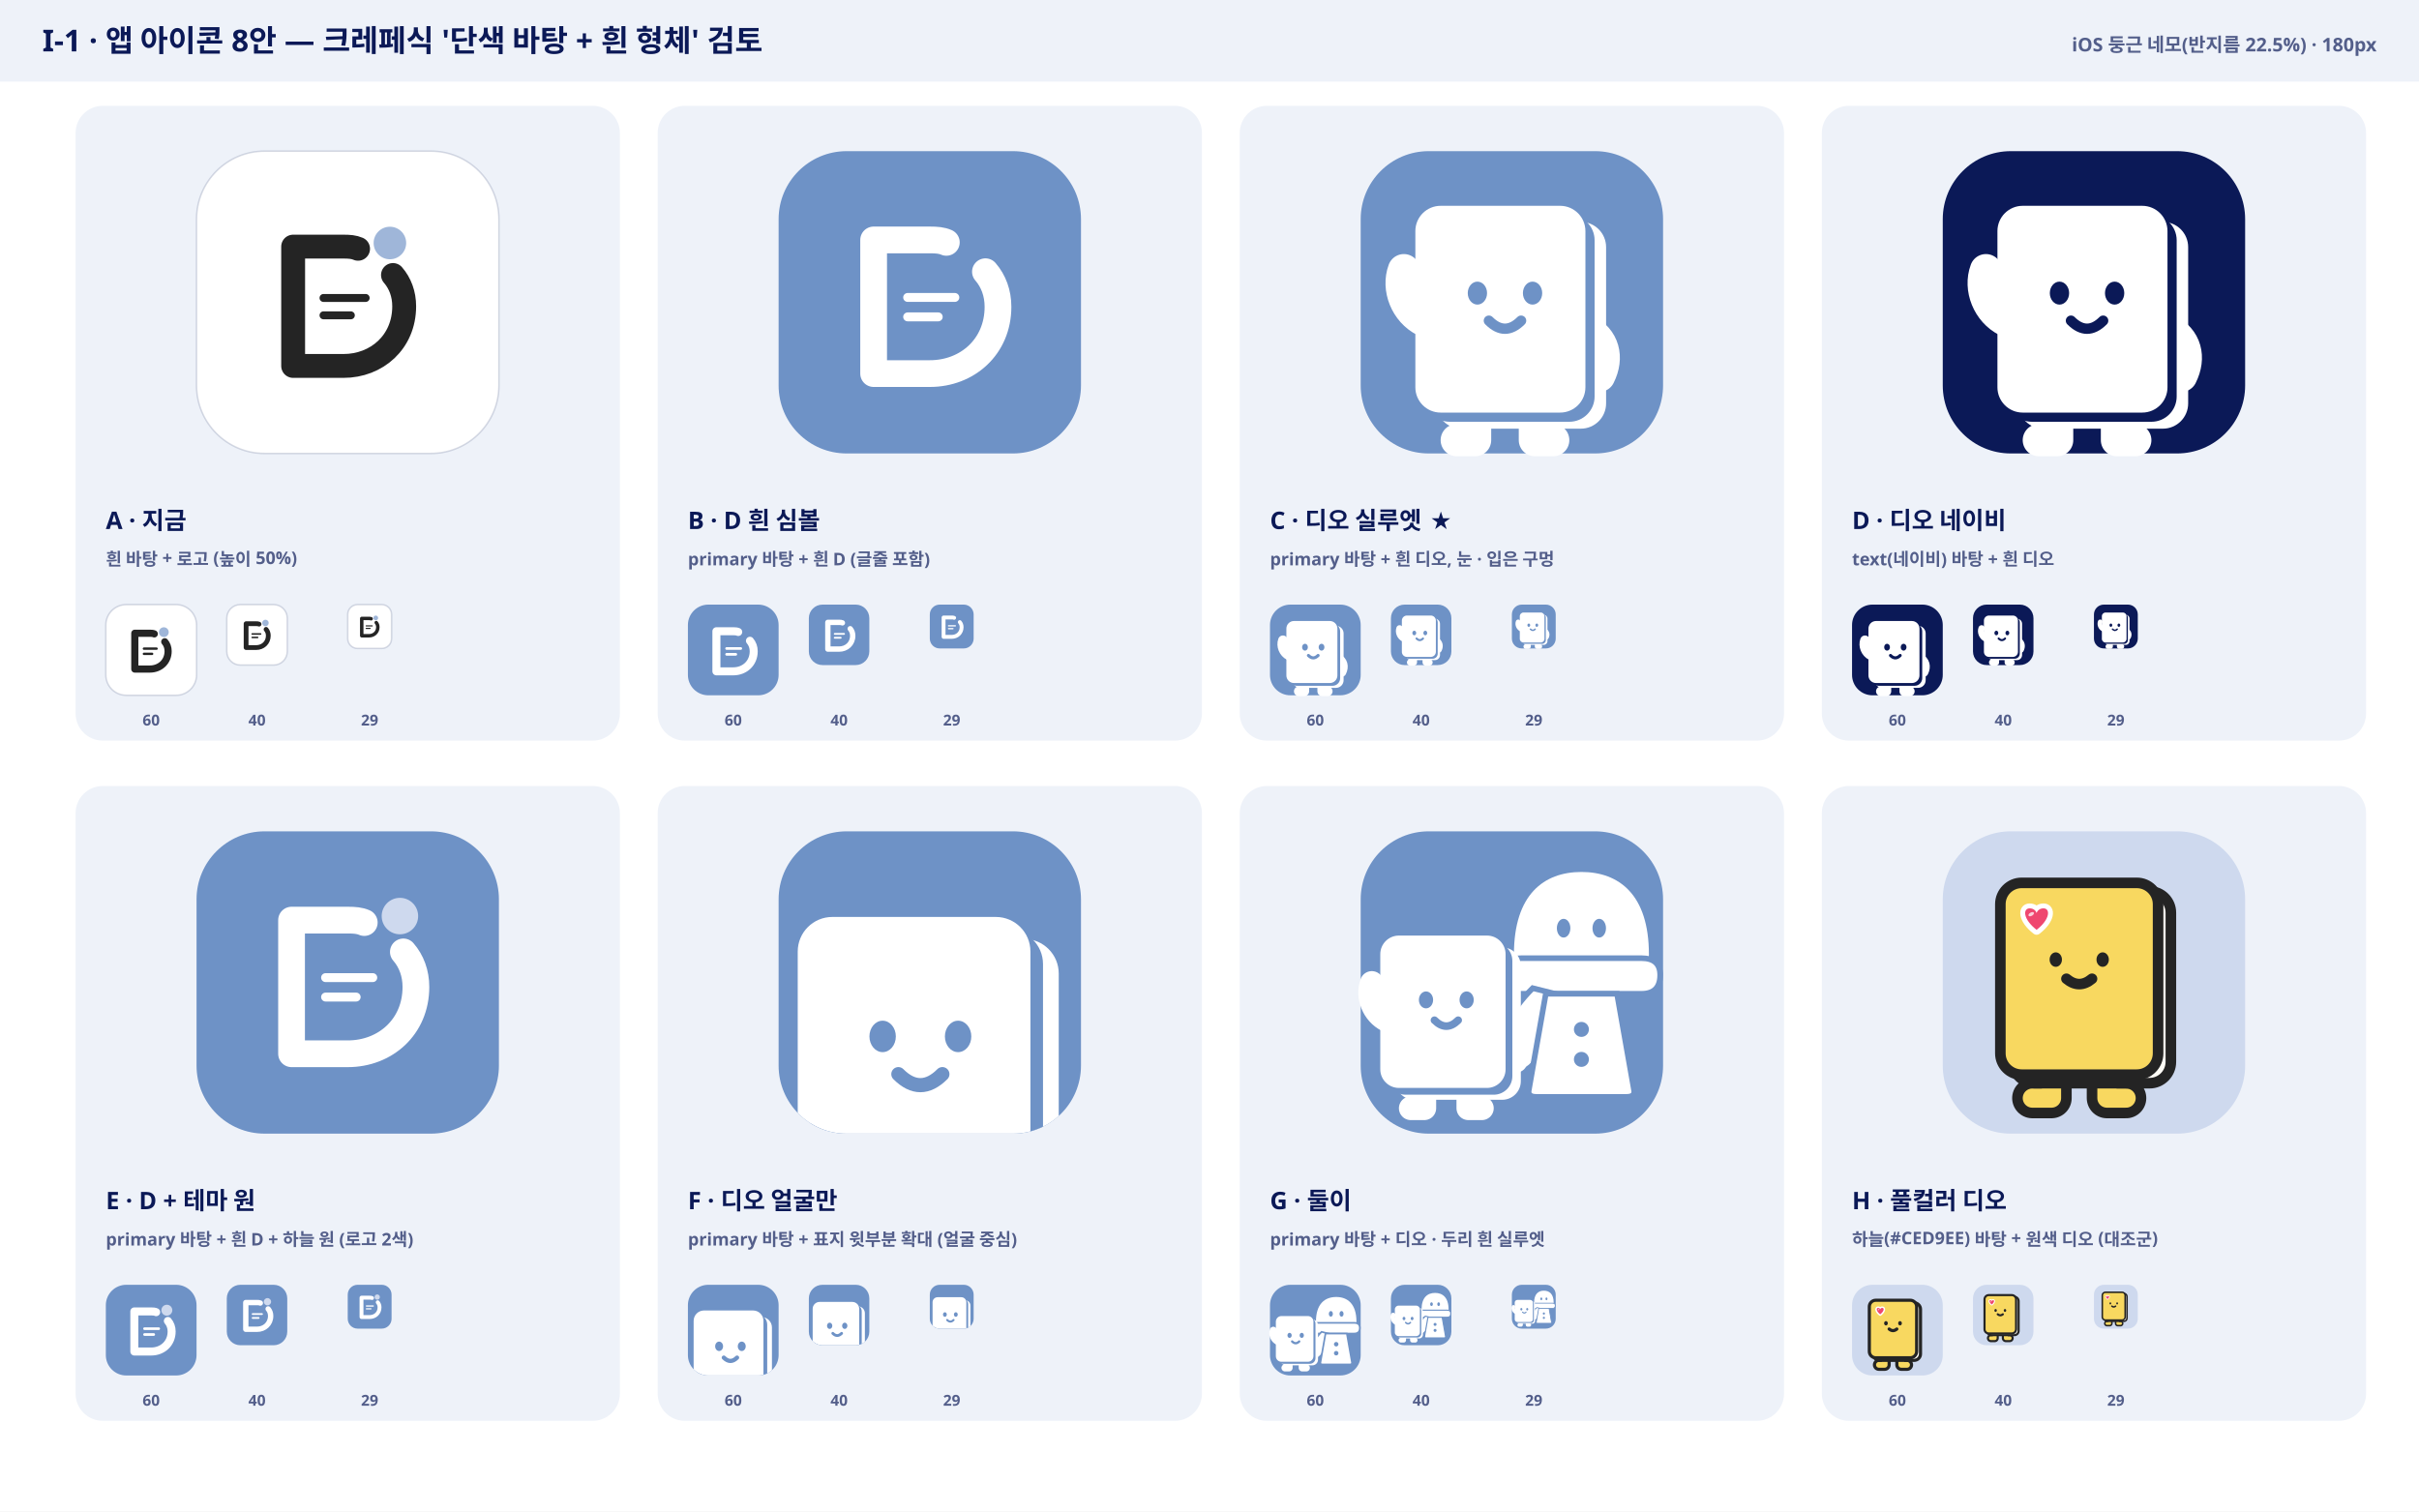
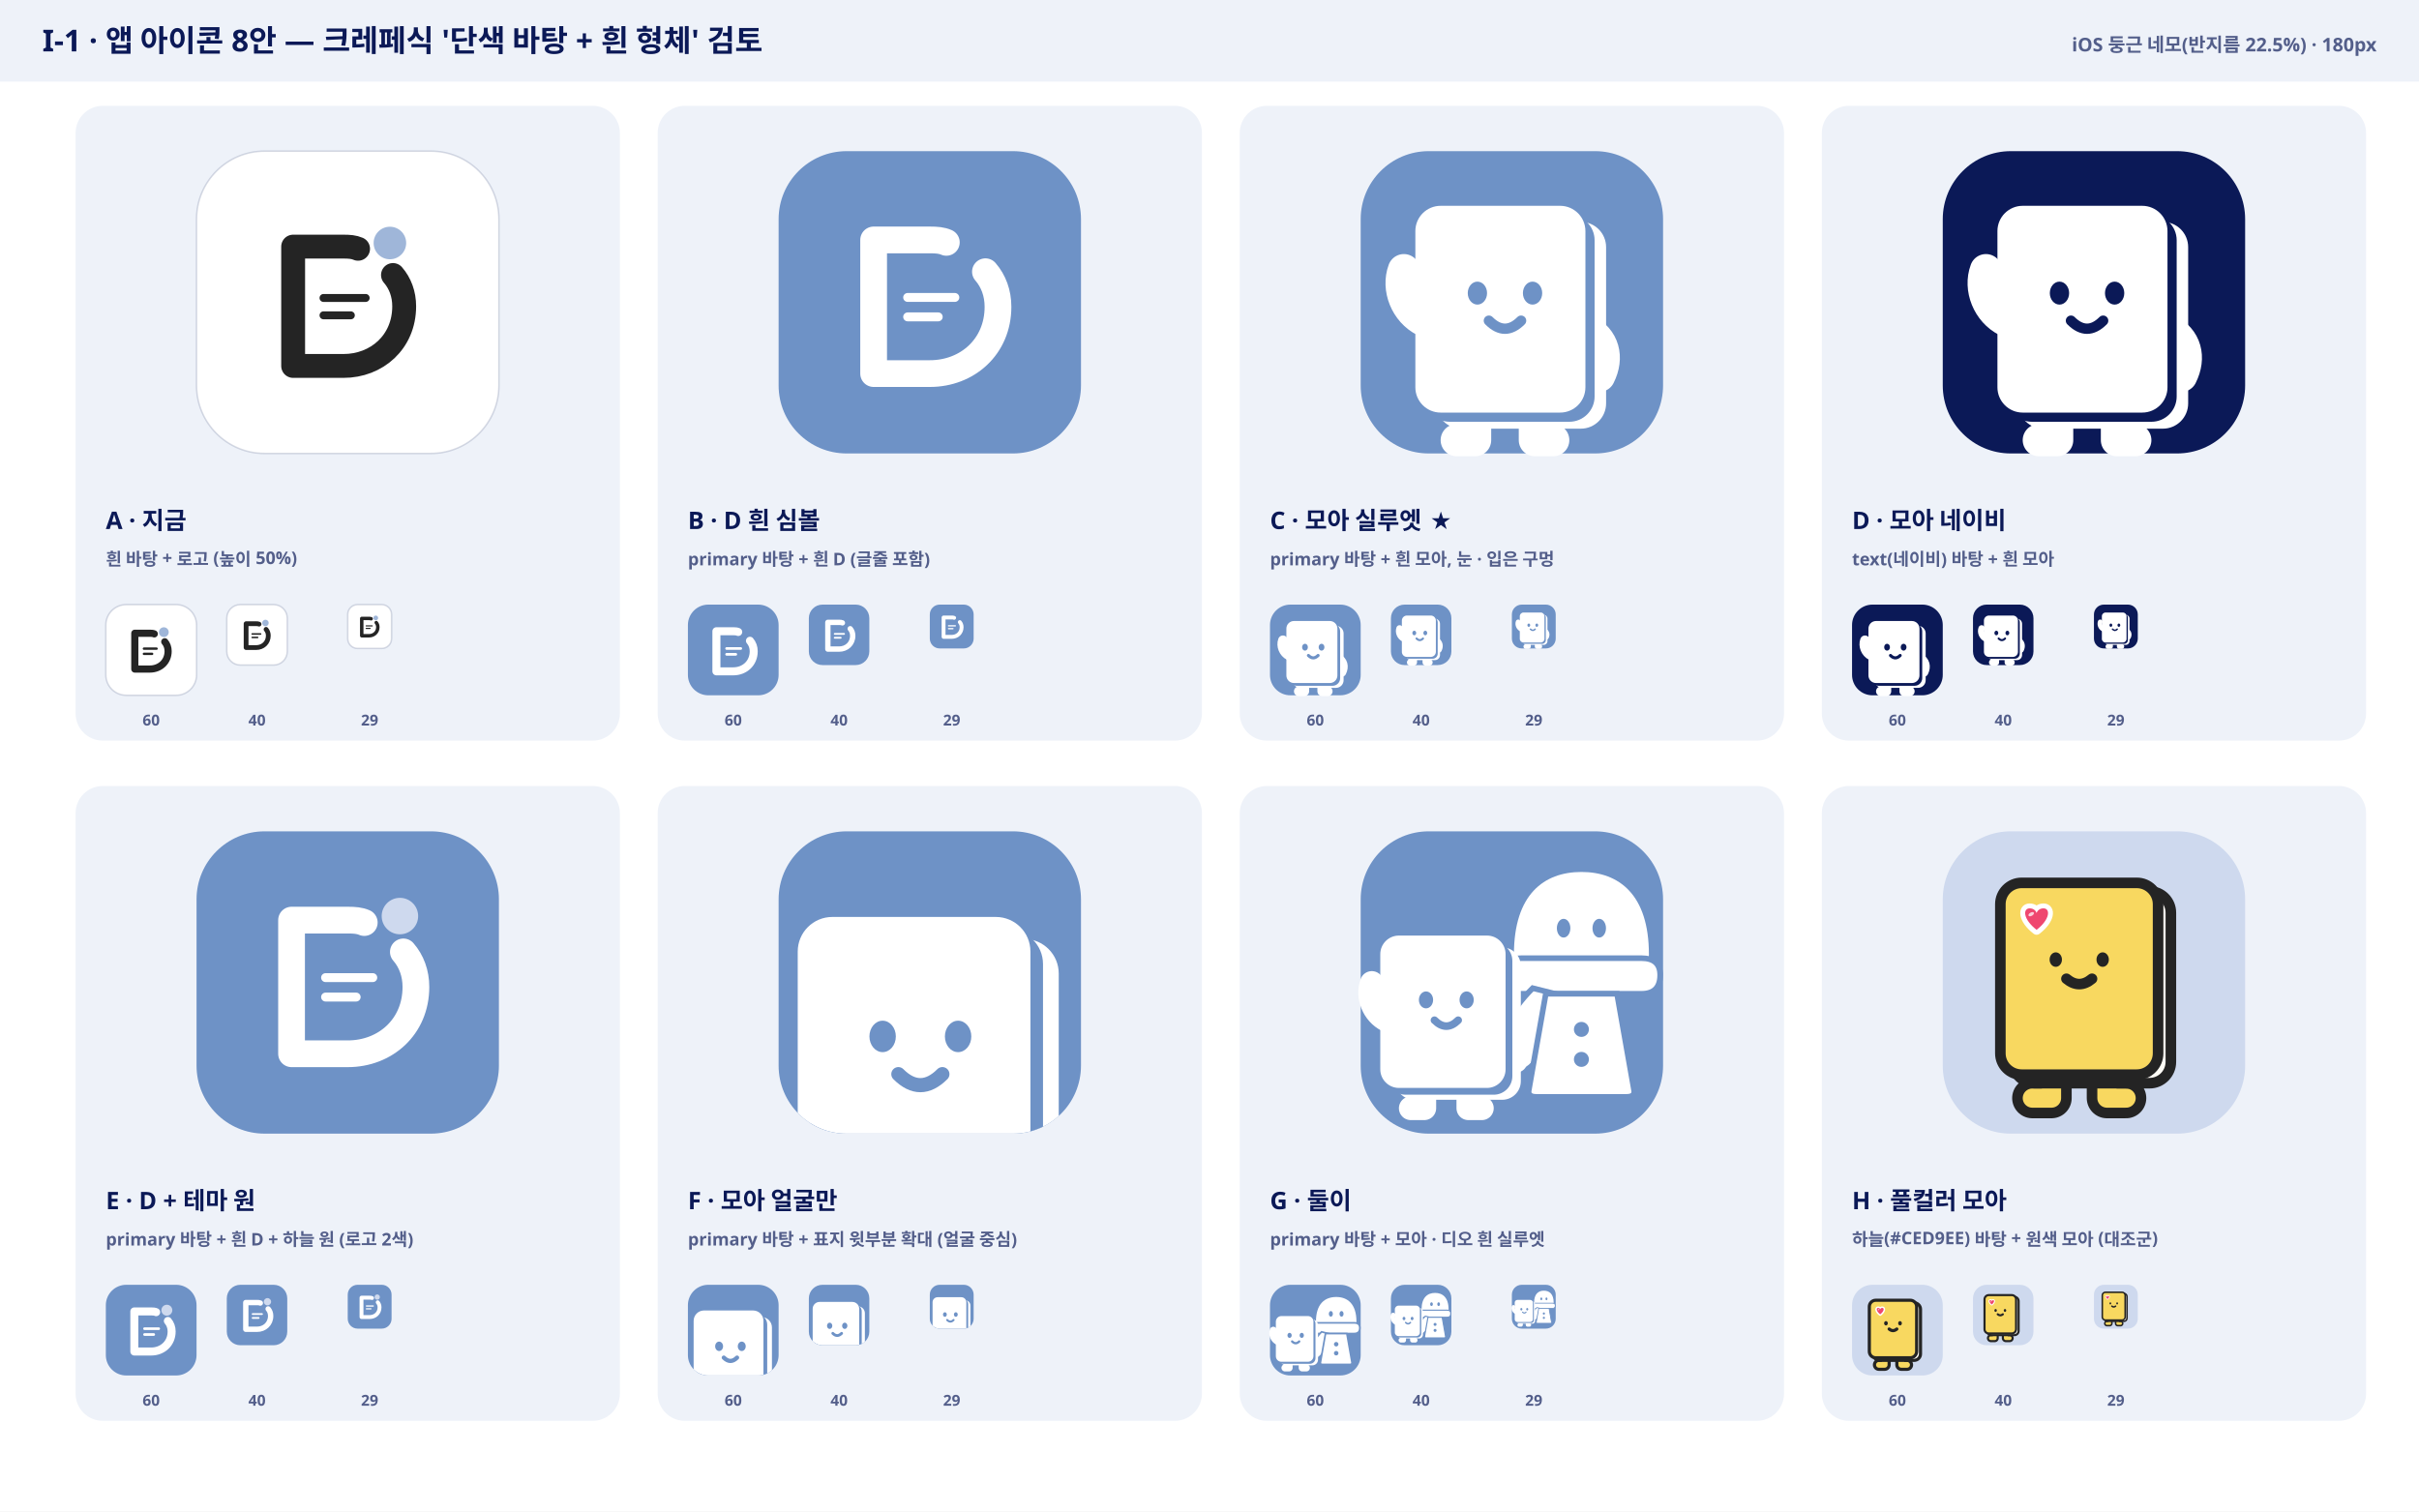
<svg xmlns="http://www.w3.org/2000/svg" width="1600" height="1000" viewBox="0 0 1600 1000">
  <rect width="1600" height="1000" fill="#FFFFFF" />
  <rect x="0" y="0" width="1600" height="54" fill="#EEF2F9" />
  <text x="28" y="34" font-family="'Malgun Gothic','Nanum Gothic','Noto Sans KR',sans-serif" font-size="20" font-weight="900" fill="#0B1957" text-anchor="start">I-1 · 앱 아이콘 8안 — 크레페식 '단색 바탕 + 흰 형체' 검토</text>
  <text x="1572" y="34" font-family="'Malgun Gothic','Nanum Gothic','Noto Sans KR',sans-serif" font-size="12.5" font-weight="600" fill="rgba(11,25,87,0.68)" text-anchor="end">iOS 둥근 네모(반지름 22.5%) · 180px</text>
  <rect x="50" y="70" width="360" height="420" rx="18" fill="#EEF2F9" />
  <rect x="130" y="100" width="200" height="200" rx="45.0" fill="#FFFFFF" />
  <rect x="130" y="100" width="200" height="200" rx="45.0" fill="none" stroke="rgba(11,25,87,0.16)" />
  <g transform="translate(186.0,150.0) scale(0.1196172)">
    <path d="M425 122C402 112 377 110 344 110H66V770H344C528 770 680 638 680 440C680 373 658 313 618 267" stroke="#242424" stroke-width="132" stroke-linecap="round" stroke-linejoin="round" fill="none" />
    <rect x="212" y="372" width="277" height="44" rx="22" fill="#242424" />
    <rect x="212" y="468" width="195" height="44" rx="22" fill="#242424" />
    <circle cx="601" cy="90" r="90" fill="#9FB6D9" />
  </g>
  <text x="70" y="350" font-family="'Malgun Gothic','Nanum Gothic','Noto Sans KR',sans-serif" font-size="16" font-weight="900" fill="#0B1957" text-anchor="start">A · 지금</text>
  <text x="70" y="374" font-family="'Malgun Gothic','Nanum Gothic','Noto Sans KR',sans-serif" font-size="11.5" font-weight="600" fill="rgba(11,25,87,0.68)" text-anchor="start">흰 바탕 + 로고 (높이 50%)</text>
  <rect x="70" y="400" width="60" height="60" rx="13.5" fill="#FFFFFF" />
  <rect x="70" y="400" width="60" height="60" rx="13.5" fill="none" stroke="rgba(11,25,87,0.16)" />
  <g transform="translate(86.8,415.0) scale(0.03588517)">
    <path d="M425 122C402 112 377 110 344 110H66V770H344C528 770 680 638 680 440C680 373 658 313 618 267" stroke="#242424" stroke-width="132" stroke-linecap="round" stroke-linejoin="round" fill="none" />
    <rect x="212" y="372" width="277" height="44" rx="22" fill="#242424" />
    <rect x="212" y="468" width="195" height="44" rx="22" fill="#242424" />
    <circle cx="601" cy="90" r="90" fill="#9FB6D9" />
  </g>
  <text x="100.0" y="480" font-family="'Malgun Gothic','Nanum Gothic','Noto Sans KR',sans-serif" font-size="10" font-weight="700" fill="rgba(11,25,87,0.68)" text-anchor="middle">60</text>
  <rect x="150" y="400" width="40" height="40" rx="9.0" fill="#FFFFFF" />
  <rect x="150" y="400" width="40" height="40" rx="9.0" fill="none" stroke="rgba(11,25,87,0.16)" />
  <g transform="translate(161.2,410.0) scale(0.02392344)">
    <path d="M425 122C402 112 377 110 344 110H66V770H344C528 770 680 638 680 440C680 373 658 313 618 267" stroke="#242424" stroke-width="132" stroke-linecap="round" stroke-linejoin="round" fill="none" />
    <rect x="212" y="372" width="277" height="44" rx="22" fill="#242424" />
    <rect x="212" y="468" width="195" height="44" rx="22" fill="#242424" />
    <circle cx="601" cy="90" r="90" fill="#9FB6D9" />
  </g>
  <text x="170.0" y="480" font-family="'Malgun Gothic','Nanum Gothic','Noto Sans KR',sans-serif" font-size="10" font-weight="700" fill="rgba(11,25,87,0.68)" text-anchor="middle">40</text>
  <rect x="230" y="400" width="29" height="29" rx="6.525" fill="#FFFFFF" />
  <rect x="230" y="400" width="29" height="29" rx="6.525" fill="none" stroke="rgba(11,25,87,0.16)" />
  <g transform="translate(238.12,407.25) scale(0.0173445)">
    <path d="M425 122C402 112 377 110 344 110H66V770H344C528 770 680 638 680 440C680 373 658 313 618 267" stroke="#242424" stroke-width="132" stroke-linecap="round" stroke-linejoin="round" fill="none" />
    <rect x="212" y="372" width="277" height="44" rx="22" fill="#242424" />
    <rect x="212" y="468" width="195" height="44" rx="22" fill="#242424" />
    <circle cx="601" cy="90" r="90" fill="#9FB6D9" />
  </g>
  <text x="244.5" y="480" font-family="'Malgun Gothic','Nanum Gothic','Noto Sans KR',sans-serif" font-size="10" font-weight="700" fill="rgba(11,25,87,0.68)" text-anchor="middle">29</text>
  <rect x="435" y="70" width="360" height="420" rx="18" fill="#EEF2F9" />
  <rect x="515" y="100" width="200" height="200" rx="45.0" fill="#6E92C6" />
  <g transform="translate(569.0,144.0) scale(0.1339713)">
    <path d="M425 122C402 112 377 110 344 110H66V770H344C528 770 680 638 680 440C680 373 658 313 618 267" stroke="#FFFFFF" stroke-width="132" stroke-linecap="round" stroke-linejoin="round" fill="none" />
    <rect x="212" y="372" width="277" height="44" rx="22" fill="#FFFFFF" />
    <rect x="212" y="468" width="195" height="44" rx="22" fill="#FFFFFF" />
  </g>
  <text x="455" y="350" font-family="'Malgun Gothic','Nanum Gothic','Noto Sans KR',sans-serif" font-size="16" font-weight="900" fill="#0B1957" text-anchor="start">B · D 흰 심볼</text>
  <text x="455" y="374" font-family="'Malgun Gothic','Nanum Gothic','Noto Sans KR',sans-serif" font-size="11.5" font-weight="600" fill="rgba(11,25,87,0.68)" text-anchor="start">primary 바탕 + 흰 D (글줄 포함)</text>
  <rect x="455" y="400" width="60" height="60" rx="13.5" fill="#6E92C6" />
  <g transform="translate(471.2,413.2) scale(0.04019139)">
    <path d="M425 122C402 112 377 110 344 110H66V770H344C528 770 680 638 680 440C680 373 658 313 618 267" stroke="#FFFFFF" stroke-width="132" stroke-linecap="round" stroke-linejoin="round" fill="none" />
    <rect x="212" y="372" width="277" height="44" rx="22" fill="#FFFFFF" />
    <rect x="212" y="468" width="195" height="44" rx="22" fill="#FFFFFF" />
  </g>
  <text x="485.0" y="480" font-family="'Malgun Gothic','Nanum Gothic','Noto Sans KR',sans-serif" font-size="10" font-weight="700" fill="rgba(11,25,87,0.68)" text-anchor="middle">60</text>
  <rect x="535" y="400" width="40" height="40" rx="9.0" fill="#6E92C6" />
  <g transform="translate(545.8,408.8) scale(0.02679426)">
    <path d="M425 122C402 112 377 110 344 110H66V770H344C528 770 680 638 680 440C680 373 658 313 618 267" stroke="#FFFFFF" stroke-width="132" stroke-linecap="round" stroke-linejoin="round" fill="none" />
    <rect x="212" y="372" width="277" height="44" rx="22" fill="#FFFFFF" />
    <rect x="212" y="468" width="195" height="44" rx="22" fill="#FFFFFF" />
  </g>
  <text x="555.0" y="480" font-family="'Malgun Gothic','Nanum Gothic','Noto Sans KR',sans-serif" font-size="10" font-weight="700" fill="rgba(11,25,87,0.68)" text-anchor="middle">40</text>
  <rect x="615" y="400" width="29" height="29" rx="6.525" fill="#6E92C6" />
  <g transform="translate(622.83,406.38) scale(0.01942584)">
    <path d="M425 122C402 112 377 110 344 110H66V770H344C528 770 680 638 680 440C680 373 658 313 618 267" stroke="#FFFFFF" stroke-width="132" stroke-linecap="round" stroke-linejoin="round" fill="none" />
    <rect x="212" y="372" width="277" height="44" rx="22" fill="#FFFFFF" />
    <rect x="212" y="468" width="195" height="44" rx="22" fill="#FFFFFF" />
  </g>
  <text x="629.5" y="480" font-family="'Malgun Gothic','Nanum Gothic','Noto Sans KR',sans-serif" font-size="10" font-weight="700" fill="rgba(11,25,87,0.68)" text-anchor="middle">29</text>
  <rect x="820" y="70" width="360" height="420" rx="18" fill="#EEF2F9" />
  <rect x="900" y="100" width="200" height="200" rx="45.0" fill="#6E92C6" />
  <g transform="translate(924.00,124.00) scale(1.52)">
    <path d="M12,58 C4,54 0,44 3,36" fill="none" stroke="#FFFFFF" stroke-width="14" stroke-linecap="round" />
    <path d="M82,62 C90,66 92,74 88,82" fill="none" stroke="#FFFFFF" stroke-width="14" stroke-linecap="round" />
    <path d="M34,100 V110 H26 M60,100 V110 H68" fill="none" stroke="#FFFFFF" stroke-width="14" stroke-linecap="round" stroke-linejoin="round" />
    <rect x="17" y="15" width="74" height="90" rx="11" fill="#FFFFFF" />
    <rect x="12" y="12" width="74" height="90" rx="11" fill="#6E92C6" />
    <rect x="8" y="8" width="74" height="90" rx="11" fill="#FFFFFF" />
    <ellipse cx="35" cy="46" rx="4.2" ry="5" fill="#6E92C6" />
    <ellipse cx="59" cy="46" rx="4.2" ry="5" fill="#6E92C6" />
    <path d="M40,58 Q47,65 54,58" fill="none" stroke="#6E92C6" stroke-width="4.5" stroke-linecap="round" />
  </g>
-   <text x="840" y="350" font-family="'Malgun Gothic','Nanum Gothic','Noto Sans KR',sans-serif" font-size="16" font-weight="900" fill="#0B1957" text-anchor="start">C · 디오 실루엣 ★</text>
-   <text x="840" y="374" font-family="'Malgun Gothic','Nanum Gothic','Noto Sans KR',sans-serif" font-size="11.5" font-weight="600" fill="rgba(11,25,87,0.68)" text-anchor="start">primary 바탕 + 흰 디오, 눈 · 입은 구멍</text>
+   <text x="840" y="350" font-family="'Malgun Gothic','Nanum Gothic','Noto Sans KR',sans-serif" font-size="16" font-weight="900" fill="#0B1957" text-anchor="start">C · 모아 실루엣 ★</text>
+   <text x="840" y="374" font-family="'Malgun Gothic','Nanum Gothic','Noto Sans KR',sans-serif" font-size="11.5" font-weight="600" fill="rgba(11,25,87,0.68)" text-anchor="start">primary 바탕 + 흰 모아, 눈 · 입은 구멍</text>
  <rect x="840" y="400" width="60" height="60" rx="13.5" fill="#6E92C6" />
  <g transform="translate(847.20,407.20) scale(0.456)">
    <path d="M12,58 C4,54 0,44 3,36" fill="none" stroke="#FFFFFF" stroke-width="14" stroke-linecap="round" />
    <path d="M82,62 C90,66 92,74 88,82" fill="none" stroke="#FFFFFF" stroke-width="14" stroke-linecap="round" />
    <path d="M34,100 V110 H26 M60,100 V110 H68" fill="none" stroke="#FFFFFF" stroke-width="14" stroke-linecap="round" stroke-linejoin="round" />
    <rect x="17" y="15" width="74" height="90" rx="11" fill="#FFFFFF" />
    <rect x="12" y="12" width="74" height="90" rx="11" fill="#6E92C6" />
    <rect x="8" y="8" width="74" height="90" rx="11" fill="#FFFFFF" />
    <ellipse cx="35" cy="46" rx="4.2" ry="5" fill="#6E92C6" />
    <ellipse cx="59" cy="46" rx="4.2" ry="5" fill="#6E92C6" />
    <path d="M40,58 Q47,65 54,58" fill="none" stroke="#6E92C6" stroke-width="4.5" stroke-linecap="round" />
  </g>
  <text x="870.0" y="480" font-family="'Malgun Gothic','Nanum Gothic','Noto Sans KR',sans-serif" font-size="10" font-weight="700" fill="rgba(11,25,87,0.68)" text-anchor="middle">60</text>
  <rect x="920" y="400" width="40" height="40" rx="9.0" fill="#6E92C6" />
  <g transform="translate(924.80,404.80) scale(0.304)">
    <path d="M12,58 C4,54 0,44 3,36" fill="none" stroke="#FFFFFF" stroke-width="14" stroke-linecap="round" />
    <path d="M82,62 C90,66 92,74 88,82" fill="none" stroke="#FFFFFF" stroke-width="14" stroke-linecap="round" />
    <path d="M34,100 V110 H26 M60,100 V110 H68" fill="none" stroke="#FFFFFF" stroke-width="14" stroke-linecap="round" stroke-linejoin="round" />
    <rect x="17" y="15" width="74" height="90" rx="11" fill="#FFFFFF" />
    <rect x="12" y="12" width="74" height="90" rx="11" fill="#6E92C6" />
    <rect x="8" y="8" width="74" height="90" rx="11" fill="#FFFFFF" />
    <ellipse cx="35" cy="46" rx="4.2" ry="5" fill="#6E92C6" />
    <ellipse cx="59" cy="46" rx="4.2" ry="5" fill="#6E92C6" />
    <path d="M40,58 Q47,65 54,58" fill="none" stroke="#6E92C6" stroke-width="4.5" stroke-linecap="round" />
  </g>
  <text x="940.0" y="480" font-family="'Malgun Gothic','Nanum Gothic','Noto Sans KR',sans-serif" font-size="10" font-weight="700" fill="rgba(11,25,87,0.68)" text-anchor="middle">40</text>
  <rect x="1000" y="400" width="29" height="29" rx="6.525" fill="#6E92C6" />
  <g transform="translate(1003.48,403.48) scale(0.2204)">
    <path d="M12,58 C4,54 0,44 3,36" fill="none" stroke="#FFFFFF" stroke-width="14" stroke-linecap="round" />
    <path d="M82,62 C90,66 92,74 88,82" fill="none" stroke="#FFFFFF" stroke-width="14" stroke-linecap="round" />
    <path d="M34,100 V110 H26 M60,100 V110 H68" fill="none" stroke="#FFFFFF" stroke-width="14" stroke-linecap="round" stroke-linejoin="round" />
    <rect x="17" y="15" width="74" height="90" rx="11" fill="#FFFFFF" />
    <rect x="12" y="12" width="74" height="90" rx="11" fill="#6E92C6" />
    <rect x="8" y="8" width="74" height="90" rx="11" fill="#FFFFFF" />
    <ellipse cx="35" cy="46" rx="4.2" ry="5" fill="#6E92C6" />
    <ellipse cx="59" cy="46" rx="4.2" ry="5" fill="#6E92C6" />
    <path d="M40,58 Q47,65 54,58" fill="none" stroke="#6E92C6" stroke-width="4.5" stroke-linecap="round" />
  </g>
  <text x="1014.5" y="480" font-family="'Malgun Gothic','Nanum Gothic','Noto Sans KR',sans-serif" font-size="10" font-weight="700" fill="rgba(11,25,87,0.68)" text-anchor="middle">29</text>
  <rect x="1205" y="70" width="360" height="420" rx="18" fill="#EEF2F9" />
  <rect x="1285" y="100" width="200" height="200" rx="45.0" fill="#0B1957" />
  <g transform="translate(1309.00,124.00) scale(1.52)">
    <path d="M12,58 C4,54 0,44 3,36" fill="none" stroke="#FFFFFF" stroke-width="14" stroke-linecap="round" />
    <path d="M82,62 C90,66 92,74 88,82" fill="none" stroke="#FFFFFF" stroke-width="14" stroke-linecap="round" />
    <path d="M34,100 V110 H26 M60,100 V110 H68" fill="none" stroke="#FFFFFF" stroke-width="14" stroke-linecap="round" stroke-linejoin="round" />
    <rect x="17" y="15" width="74" height="90" rx="11" fill="#FFFFFF" />
    <rect x="12" y="12" width="74" height="90" rx="11" fill="#0B1957" />
    <rect x="8" y="8" width="74" height="90" rx="11" fill="#FFFFFF" />
    <ellipse cx="35" cy="46" rx="4.2" ry="5" fill="#0B1957" />
    <ellipse cx="59" cy="46" rx="4.2" ry="5" fill="#0B1957" />
    <path d="M40,58 Q47,65 54,58" fill="none" stroke="#0B1957" stroke-width="4.5" stroke-linecap="round" />
  </g>
-   <text x="1225" y="350" font-family="'Malgun Gothic','Nanum Gothic','Noto Sans KR',sans-serif" font-size="16" font-weight="900" fill="#0B1957" text-anchor="start">D · 디오 네이비</text>
-   <text x="1225" y="374" font-family="'Malgun Gothic','Nanum Gothic','Noto Sans KR',sans-serif" font-size="11.5" font-weight="600" fill="rgba(11,25,87,0.68)" text-anchor="start">text(네이비) 바탕 + 흰 디오</text>
+   <text x="1225" y="350" font-family="'Malgun Gothic','Nanum Gothic','Noto Sans KR',sans-serif" font-size="16" font-weight="900" fill="#0B1957" text-anchor="start">D · 모아 네이비</text>
+   <text x="1225" y="374" font-family="'Malgun Gothic','Nanum Gothic','Noto Sans KR',sans-serif" font-size="11.5" font-weight="600" fill="rgba(11,25,87,0.68)" text-anchor="start">text(네이비) 바탕 + 흰 모아</text>
  <rect x="1225" y="400" width="60" height="60" rx="13.5" fill="#0B1957" />
  <g transform="translate(1232.20,407.20) scale(0.456)">
    <path d="M12,58 C4,54 0,44 3,36" fill="none" stroke="#FFFFFF" stroke-width="14" stroke-linecap="round" />
    <path d="M82,62 C90,66 92,74 88,82" fill="none" stroke="#FFFFFF" stroke-width="14" stroke-linecap="round" />
    <path d="M34,100 V110 H26 M60,100 V110 H68" fill="none" stroke="#FFFFFF" stroke-width="14" stroke-linecap="round" stroke-linejoin="round" />
    <rect x="17" y="15" width="74" height="90" rx="11" fill="#FFFFFF" />
    <rect x="12" y="12" width="74" height="90" rx="11" fill="#0B1957" />
    <rect x="8" y="8" width="74" height="90" rx="11" fill="#FFFFFF" />
    <ellipse cx="35" cy="46" rx="4.2" ry="5" fill="#0B1957" />
    <ellipse cx="59" cy="46" rx="4.2" ry="5" fill="#0B1957" />
    <path d="M40,58 Q47,65 54,58" fill="none" stroke="#0B1957" stroke-width="4.5" stroke-linecap="round" />
  </g>
  <text x="1255.0" y="480" font-family="'Malgun Gothic','Nanum Gothic','Noto Sans KR',sans-serif" font-size="10" font-weight="700" fill="rgba(11,25,87,0.68)" text-anchor="middle">60</text>
  <rect x="1305" y="400" width="40" height="40" rx="9.0" fill="#0B1957" />
  <g transform="translate(1309.80,404.80) scale(0.304)">
    <path d="M12,58 C4,54 0,44 3,36" fill="none" stroke="#FFFFFF" stroke-width="14" stroke-linecap="round" />
    <path d="M82,62 C90,66 92,74 88,82" fill="none" stroke="#FFFFFF" stroke-width="14" stroke-linecap="round" />
    <path d="M34,100 V110 H26 M60,100 V110 H68" fill="none" stroke="#FFFFFF" stroke-width="14" stroke-linecap="round" stroke-linejoin="round" />
    <rect x="17" y="15" width="74" height="90" rx="11" fill="#FFFFFF" />
    <rect x="12" y="12" width="74" height="90" rx="11" fill="#0B1957" />
    <rect x="8" y="8" width="74" height="90" rx="11" fill="#FFFFFF" />
    <ellipse cx="35" cy="46" rx="4.2" ry="5" fill="#0B1957" />
    <ellipse cx="59" cy="46" rx="4.2" ry="5" fill="#0B1957" />
    <path d="M40,58 Q47,65 54,58" fill="none" stroke="#0B1957" stroke-width="4.5" stroke-linecap="round" />
  </g>
  <text x="1325.0" y="480" font-family="'Malgun Gothic','Nanum Gothic','Noto Sans KR',sans-serif" font-size="10" font-weight="700" fill="rgba(11,25,87,0.68)" text-anchor="middle">40</text>
  <rect x="1385" y="400" width="29" height="29" rx="6.525" fill="#0B1957" />
  <g transform="translate(1388.48,403.48) scale(0.2204)">
    <path d="M12,58 C4,54 0,44 3,36" fill="none" stroke="#FFFFFF" stroke-width="14" stroke-linecap="round" />
    <path d="M82,62 C90,66 92,74 88,82" fill="none" stroke="#FFFFFF" stroke-width="14" stroke-linecap="round" />
    <path d="M34,100 V110 H26 M60,100 V110 H68" fill="none" stroke="#FFFFFF" stroke-width="14" stroke-linecap="round" stroke-linejoin="round" />
    <rect x="17" y="15" width="74" height="90" rx="11" fill="#FFFFFF" />
    <rect x="12" y="12" width="74" height="90" rx="11" fill="#0B1957" />
    <rect x="8" y="8" width="74" height="90" rx="11" fill="#FFFFFF" />
    <ellipse cx="35" cy="46" rx="4.2" ry="5" fill="#0B1957" />
    <ellipse cx="59" cy="46" rx="4.2" ry="5" fill="#0B1957" />
    <path d="M40,58 Q47,65 54,58" fill="none" stroke="#0B1957" stroke-width="4.5" stroke-linecap="round" />
  </g>
  <text x="1399.5" y="480" font-family="'Malgun Gothic','Nanum Gothic','Noto Sans KR',sans-serif" font-size="10" font-weight="700" fill="rgba(11,25,87,0.68)" text-anchor="middle">29</text>
  <rect x="50" y="520" width="360" height="420" rx="18" fill="#EEF2F9" />
  <rect x="130" y="550" width="200" height="200" rx="45.0" fill="#6E92C6" />
  <g transform="translate(184.0,594.0) scale(0.1339713)">
    <path d="M425 122C402 112 377 110 344 110H66V770H344C528 770 680 638 680 440C680 373 658 313 618 267" stroke="#FFFFFF" stroke-width="132" stroke-linecap="round" stroke-linejoin="round" fill="none" />
    <rect x="212" y="372" width="277" height="44" rx="22" fill="#FFFFFF" />
    <rect x="212" y="468" width="195" height="44" rx="22" fill="#FFFFFF" />
    <circle cx="601" cy="90" r="90" fill="#CED9EE" />
  </g>
  <text x="70" y="800" font-family="'Malgun Gothic','Nanum Gothic','Noto Sans KR',sans-serif" font-size="16" font-weight="900" fill="#0B1957" text-anchor="start">E · D + 테마 원</text>
  <text x="70" y="824" font-family="'Malgun Gothic','Nanum Gothic','Noto Sans KR',sans-serif" font-size="11.5" font-weight="600" fill="rgba(11,25,87,0.68)" text-anchor="start">primary 바탕 + 흰 D + 하늘 원 (로고 2색)</text>
  <rect x="70" y="850" width="60" height="60" rx="13.5" fill="#6E92C6" />
  <g transform="translate(86.2,863.2) scale(0.04019139)">
    <path d="M425 122C402 112 377 110 344 110H66V770H344C528 770 680 638 680 440C680 373 658 313 618 267" stroke="#FFFFFF" stroke-width="132" stroke-linecap="round" stroke-linejoin="round" fill="none" />
    <rect x="212" y="372" width="277" height="44" rx="22" fill="#FFFFFF" />
    <rect x="212" y="468" width="195" height="44" rx="22" fill="#FFFFFF" />
    <circle cx="601" cy="90" r="90" fill="#CED9EE" />
  </g>
  <text x="100.0" y="930" font-family="'Malgun Gothic','Nanum Gothic','Noto Sans KR',sans-serif" font-size="10" font-weight="700" fill="rgba(11,25,87,0.68)" text-anchor="middle">60</text>
  <rect x="150" y="850" width="40" height="40" rx="9.0" fill="#6E92C6" />
  <g transform="translate(160.8,858.8) scale(0.02679426)">
    <path d="M425 122C402 112 377 110 344 110H66V770H344C528 770 680 638 680 440C680 373 658 313 618 267" stroke="#FFFFFF" stroke-width="132" stroke-linecap="round" stroke-linejoin="round" fill="none" />
    <rect x="212" y="372" width="277" height="44" rx="22" fill="#FFFFFF" />
    <rect x="212" y="468" width="195" height="44" rx="22" fill="#FFFFFF" />
    <circle cx="601" cy="90" r="90" fill="#CED9EE" />
  </g>
  <text x="170.0" y="930" font-family="'Malgun Gothic','Nanum Gothic','Noto Sans KR',sans-serif" font-size="10" font-weight="700" fill="rgba(11,25,87,0.68)" text-anchor="middle">40</text>
  <rect x="230" y="850" width="29" height="29" rx="6.525" fill="#6E92C6" />
  <g transform="translate(237.83,856.38) scale(0.01942584)">
    <path d="M425 122C402 112 377 110 344 110H66V770H344C528 770 680 638 680 440C680 373 658 313 618 267" stroke="#FFFFFF" stroke-width="132" stroke-linecap="round" stroke-linejoin="round" fill="none" />
    <rect x="212" y="372" width="277" height="44" rx="22" fill="#FFFFFF" />
    <rect x="212" y="468" width="195" height="44" rx="22" fill="#FFFFFF" />
    <circle cx="601" cy="90" r="90" fill="#CED9EE" />
  </g>
  <text x="244.5" y="930" font-family="'Malgun Gothic','Nanum Gothic','Noto Sans KR',sans-serif" font-size="10" font-weight="700" fill="rgba(11,25,87,0.68)" text-anchor="middle">29</text>
  <rect x="435" y="520" width="360" height="420" rx="18" fill="#EEF2F9" />
  <rect x="515" y="550" width="200" height="200" rx="45.0" fill="#6E92C6" />
  <clipPath id="fc515">
    <rect x="515" y="550" width="200" height="200" rx="45.0" />
  </clipPath>
  <g clip-path="url(#fc515)">
    <g transform="translate(511.00,590.00) scale(2.08)">
      <path d="M34,100 V110 H26 M60,100 V110 H68" fill="none" stroke="#FFFFFF" stroke-width="14" stroke-linecap="round" stroke-linejoin="round" />
      <rect x="17" y="15" width="74" height="90" rx="11" fill="#FFFFFF" />
      <rect x="12" y="12" width="74" height="90" rx="11" fill="#6E92C6" />
      <rect x="8" y="8" width="74" height="90" rx="11" fill="#FFFFFF" />
      <ellipse cx="35" cy="46" rx="4.2" ry="5" fill="#6E92C6" />
      <ellipse cx="59" cy="46" rx="4.2" ry="5" fill="#6E92C6" />
      <path d="M40,58 Q47,65 54,58" fill="none" stroke="#6E92C6" stroke-width="4.5" stroke-linecap="round" />
    </g>
  </g>
-   <text x="455" y="800" font-family="'Malgun Gothic','Nanum Gothic','Noto Sans KR',sans-serif" font-size="16" font-weight="900" fill="#0B1957" text-anchor="start">F · 디오 얼굴만</text>
+   <text x="455" y="800" font-family="'Malgun Gothic','Nanum Gothic','Noto Sans KR',sans-serif" font-size="16" font-weight="900" fill="#0B1957" text-anchor="start">F · 모아 얼굴만</text>
  <text x="455" y="824" font-family="'Malgun Gothic','Nanum Gothic','Noto Sans KR',sans-serif" font-size="11.5" font-weight="600" fill="rgba(11,25,87,0.68)" text-anchor="start">primary 바탕 + 표지 윗부분 확대 (얼굴 중심)</text>
  <rect x="455" y="850" width="60" height="60" rx="13.5" fill="#6E92C6" />
  <clipPath id="fc455">
    <rect x="455" y="850" width="60" height="60" rx="13.5" />
  </clipPath>
  <g clip-path="url(#fc455)">
    <g transform="translate(453.80,862.00) scale(0.624)">
      <path d="M34,100 V110 H26 M60,100 V110 H68" fill="none" stroke="#FFFFFF" stroke-width="14" stroke-linecap="round" stroke-linejoin="round" />
      <rect x="17" y="15" width="74" height="90" rx="11" fill="#FFFFFF" />
      <rect x="12" y="12" width="74" height="90" rx="11" fill="#6E92C6" />
      <rect x="8" y="8" width="74" height="90" rx="11" fill="#FFFFFF" />
      <ellipse cx="35" cy="46" rx="4.2" ry="5" fill="#6E92C6" />
      <ellipse cx="59" cy="46" rx="4.2" ry="5" fill="#6E92C6" />
      <path d="M40,58 Q47,65 54,58" fill="none" stroke="#6E92C6" stroke-width="4.5" stroke-linecap="round" />
    </g>
  </g>
  <text x="485.0" y="930" font-family="'Malgun Gothic','Nanum Gothic','Noto Sans KR',sans-serif" font-size="10" font-weight="700" fill="rgba(11,25,87,0.68)" text-anchor="middle">60</text>
  <rect x="535" y="850" width="40" height="40" rx="9.0" fill="#6E92C6" />
  <clipPath id="fc535">
    <rect x="535" y="850" width="40" height="40" rx="9.0" />
  </clipPath>
  <g clip-path="url(#fc535)">
    <g transform="translate(534.20,858.00) scale(0.416)">
      <path d="M34,100 V110 H26 M60,100 V110 H68" fill="none" stroke="#FFFFFF" stroke-width="14" stroke-linecap="round" stroke-linejoin="round" />
      <rect x="17" y="15" width="74" height="90" rx="11" fill="#FFFFFF" />
      <rect x="12" y="12" width="74" height="90" rx="11" fill="#6E92C6" />
      <rect x="8" y="8" width="74" height="90" rx="11" fill="#FFFFFF" />
      <ellipse cx="35" cy="46" rx="4.2" ry="5" fill="#6E92C6" />
      <ellipse cx="59" cy="46" rx="4.2" ry="5" fill="#6E92C6" />
      <path d="M40,58 Q47,65 54,58" fill="none" stroke="#6E92C6" stroke-width="4.5" stroke-linecap="round" />
    </g>
  </g>
  <text x="555.0" y="930" font-family="'Malgun Gothic','Nanum Gothic','Noto Sans KR',sans-serif" font-size="10" font-weight="700" fill="rgba(11,25,87,0.68)" text-anchor="middle">40</text>
  <rect x="615" y="850" width="29" height="29" rx="6.525" fill="#6E92C6" />
  <clipPath id="fc615">
    <rect x="615" y="850" width="29" height="29" rx="6.525" />
  </clipPath>
  <g clip-path="url(#fc615)">
    <g transform="translate(614.42,855.80) scale(0.3016)">
      <path d="M34,100 V110 H26 M60,100 V110 H68" fill="none" stroke="#FFFFFF" stroke-width="14" stroke-linecap="round" stroke-linejoin="round" />
      <rect x="17" y="15" width="74" height="90" rx="11" fill="#FFFFFF" />
      <rect x="12" y="12" width="74" height="90" rx="11" fill="#6E92C6" />
      <rect x="8" y="8" width="74" height="90" rx="11" fill="#FFFFFF" />
      <ellipse cx="35" cy="46" rx="4.2" ry="5" fill="#6E92C6" />
      <ellipse cx="59" cy="46" rx="4.2" ry="5" fill="#6E92C6" />
      <path d="M40,58 Q47,65 54,58" fill="none" stroke="#6E92C6" stroke-width="4.5" stroke-linecap="round" />
    </g>
  </g>
  <text x="629.5" y="930" font-family="'Malgun Gothic','Nanum Gothic','Noto Sans KR',sans-serif" font-size="10" font-weight="700" fill="rgba(11,25,87,0.68)" text-anchor="middle">29</text>
  <rect x="820" y="520" width="360" height="420" rx="18" fill="#EEF2F9" />
  <rect x="900" y="550" width="200" height="200" rx="45.0" fill="#6E92C6" />
  <g transform="translate(984.00,562.00) scale(1.24)">
    <path d="M14,56 C14,24 30,12 50,12 C70,12 86,24 86,56 C86,62 82,66 76,66 L24,66 C18,66 14,62 14,56 Z" fill="#FFFFFF" />
    <ellipse cx="40.5" cy="42" rx="3.6" ry="5" fill="#6E92C6" />
    <ellipse cx="59.5" cy="42" rx="3.6" ry="5" fill="#6E92C6" />
    <path d="M18,58 L82,58 Q92,58 92,67 Q92,77 82,77 L18,77 Q8,77 8,67 Q8,58 18,58 Z" fill="#FFFFFF" stroke="#6E92C6" stroke-width="3" />
    <path d="M24,74 C12,86 4,100 10,114 C13,121 24,119 26,111 C28,100 32,88 40,78 Z" fill="#FFFFFF" stroke="#6E92C6" stroke-width="3" />
    <path d="M31,77 L69,77 L78,128 Q79,132 74,132 L26,132 Q21,132 22,128 Z" fill="#FFFFFF" stroke="#6E92C6" stroke-width="3" />
    <circle cx="50" cy="96" r="4" fill="#6E92C6" />
    <circle cx="50" cy="112" r="4" fill="#6E92C6" />
  </g>
  <g transform="translate(904.00,610.00) scale(1.12)">
    <path d="M12,58 C4,54 0,44 3,36" fill="none" stroke="#FFFFFF" stroke-width="14" stroke-linecap="round" />
    <path d="M82,62 C90,66 92,74 88,82" fill="none" stroke="#FFFFFF" stroke-width="14" stroke-linecap="round" />
    <path d="M34,100 V110 H26 M60,100 V110 H68" fill="none" stroke="#FFFFFF" stroke-width="14" stroke-linecap="round" stroke-linejoin="round" />
    <rect x="17" y="15" width="74" height="90" rx="11" fill="#FFFFFF" />
    <rect x="12" y="12" width="74" height="90" rx="11" fill="#6E92C6" />
    <rect x="8" y="8" width="74" height="90" rx="11" fill="#FFFFFF" />
    <ellipse cx="35" cy="46" rx="4.2" ry="5" fill="#6E92C6" />
    <ellipse cx="59" cy="46" rx="4.2" ry="5" fill="#6E92C6" />
    <path d="M40,58 Q47,65 54,58" fill="none" stroke="#6E92C6" stroke-width="4.5" stroke-linecap="round" />
  </g>
  <text x="840" y="800" font-family="'Malgun Gothic','Nanum Gothic','Noto Sans KR',sans-serif" font-size="16" font-weight="900" fill="#0B1957" text-anchor="start">G · 둘이</text>
-   <text x="840" y="824" font-family="'Malgun Gothic','Nanum Gothic','Noto Sans KR',sans-serif" font-size="11.5" font-weight="600" fill="rgba(11,25,87,0.68)" text-anchor="start">primary 바탕 + 디오 · 두리 흰 실루엣</text>
+   <text x="840" y="824" font-family="'Malgun Gothic','Nanum Gothic','Noto Sans KR',sans-serif" font-size="11.5" font-weight="600" fill="rgba(11,25,87,0.68)" text-anchor="start">primary 바탕 + 모아 · 디오 흰 실루엣</text>
  <rect x="840" y="850" width="60" height="60" rx="13.5" fill="#6E92C6" />
  <g transform="translate(865.20,853.60) scale(0.372)">
    <path d="M14,56 C14,24 30,12 50,12 C70,12 86,24 86,56 C86,62 82,66 76,66 L24,66 C18,66 14,62 14,56 Z" fill="#FFFFFF" />
    <ellipse cx="40.5" cy="42" rx="3.6" ry="5" fill="#6E92C6" />
    <ellipse cx="59.5" cy="42" rx="3.6" ry="5" fill="#6E92C6" />
    <path d="M18,58 L82,58 Q92,58 92,67 Q92,77 82,77 L18,77 Q8,77 8,67 Q8,58 18,58 Z" fill="#FFFFFF" stroke="#6E92C6" stroke-width="3" />
    <path d="M24,74 C12,86 4,100 10,114 C13,121 24,119 26,111 C28,100 32,88 40,78 Z" fill="#FFFFFF" stroke="#6E92C6" stroke-width="3" />
    <path d="M31,77 L69,77 L78,128 Q79,132 74,132 L26,132 Q21,132 22,128 Z" fill="#FFFFFF" stroke="#6E92C6" stroke-width="3" />
    <circle cx="50" cy="96" r="4" fill="#6E92C6" />
    <circle cx="50" cy="112" r="4" fill="#6E92C6" />
  </g>
  <g transform="translate(841.20,868.00) scale(0.336)">
    <path d="M12,58 C4,54 0,44 3,36" fill="none" stroke="#FFFFFF" stroke-width="14" stroke-linecap="round" />
    <path d="M82,62 C90,66 92,74 88,82" fill="none" stroke="#FFFFFF" stroke-width="14" stroke-linecap="round" />
    <path d="M34,100 V110 H26 M60,100 V110 H68" fill="none" stroke="#FFFFFF" stroke-width="14" stroke-linecap="round" stroke-linejoin="round" />
    <rect x="17" y="15" width="74" height="90" rx="11" fill="#FFFFFF" />
    <rect x="12" y="12" width="74" height="90" rx="11" fill="#6E92C6" />
    <rect x="8" y="8" width="74" height="90" rx="11" fill="#FFFFFF" />
    <ellipse cx="35" cy="46" rx="4.2" ry="5" fill="#6E92C6" />
    <ellipse cx="59" cy="46" rx="4.2" ry="5" fill="#6E92C6" />
    <path d="M40,58 Q47,65 54,58" fill="none" stroke="#6E92C6" stroke-width="4.5" stroke-linecap="round" />
  </g>
  <text x="870.0" y="930" font-family="'Malgun Gothic','Nanum Gothic','Noto Sans KR',sans-serif" font-size="10" font-weight="700" fill="rgba(11,25,87,0.68)" text-anchor="middle">60</text>
  <rect x="920" y="850" width="40" height="40" rx="9.0" fill="#6E92C6" />
  <g transform="translate(936.80,852.40) scale(0.248)">
    <path d="M14,56 C14,24 30,12 50,12 C70,12 86,24 86,56 C86,62 82,66 76,66 L24,66 C18,66 14,62 14,56 Z" fill="#FFFFFF" />
    <ellipse cx="40.5" cy="42" rx="3.6" ry="5" fill="#6E92C6" />
    <ellipse cx="59.5" cy="42" rx="3.6" ry="5" fill="#6E92C6" />
    <path d="M18,58 L82,58 Q92,58 92,67 Q92,77 82,77 L18,77 Q8,77 8,67 Q8,58 18,58 Z" fill="#FFFFFF" stroke="#6E92C6" stroke-width="3" />
    <path d="M24,74 C12,86 4,100 10,114 C13,121 24,119 26,111 C28,100 32,88 40,78 Z" fill="#FFFFFF" stroke="#6E92C6" stroke-width="3" />
    <path d="M31,77 L69,77 L78,128 Q79,132 74,132 L26,132 Q21,132 22,128 Z" fill="#FFFFFF" stroke="#6E92C6" stroke-width="3" />
    <circle cx="50" cy="96" r="4" fill="#6E92C6" />
    <circle cx="50" cy="112" r="4" fill="#6E92C6" />
  </g>
  <g transform="translate(920.80,862.00) scale(0.224)">
    <path d="M12,58 C4,54 0,44 3,36" fill="none" stroke="#FFFFFF" stroke-width="14" stroke-linecap="round" />
    <path d="M82,62 C90,66 92,74 88,82" fill="none" stroke="#FFFFFF" stroke-width="14" stroke-linecap="round" />
    <path d="M34,100 V110 H26 M60,100 V110 H68" fill="none" stroke="#FFFFFF" stroke-width="14" stroke-linecap="round" stroke-linejoin="round" />
    <rect x="17" y="15" width="74" height="90" rx="11" fill="#FFFFFF" />
    <rect x="12" y="12" width="74" height="90" rx="11" fill="#6E92C6" />
    <rect x="8" y="8" width="74" height="90" rx="11" fill="#FFFFFF" />
    <ellipse cx="35" cy="46" rx="4.2" ry="5" fill="#6E92C6" />
    <ellipse cx="59" cy="46" rx="4.2" ry="5" fill="#6E92C6" />
    <path d="M40,58 Q47,65 54,58" fill="none" stroke="#6E92C6" stroke-width="4.5" stroke-linecap="round" />
  </g>
  <text x="940.0" y="930" font-family="'Malgun Gothic','Nanum Gothic','Noto Sans KR',sans-serif" font-size="10" font-weight="700" fill="rgba(11,25,87,0.68)" text-anchor="middle">40</text>
  <rect x="1000" y="850" width="29" height="29" rx="6.525" fill="#6E92C6" />
  <g transform="translate(1012.18,851.74) scale(0.1798)">
    <path d="M14,56 C14,24 30,12 50,12 C70,12 86,24 86,56 C86,62 82,66 76,66 L24,66 C18,66 14,62 14,56 Z" fill="#FFFFFF" />
    <ellipse cx="40.5" cy="42" rx="3.6" ry="5" fill="#6E92C6" />
    <ellipse cx="59.5" cy="42" rx="3.6" ry="5" fill="#6E92C6" />
    <path d="M18,58 L82,58 Q92,58 92,67 Q92,77 82,77 L18,77 Q8,77 8,67 Q8,58 18,58 Z" fill="#FFFFFF" stroke="#6E92C6" stroke-width="3" />
    <path d="M24,74 C12,86 4,100 10,114 C13,121 24,119 26,111 C28,100 32,88 40,78 Z" fill="#FFFFFF" stroke="#6E92C6" stroke-width="3" />
    <path d="M31,77 L69,77 L78,128 Q79,132 74,132 L26,132 Q21,132 22,128 Z" fill="#FFFFFF" stroke="#6E92C6" stroke-width="3" />
    <circle cx="50" cy="96" r="4" fill="#6E92C6" />
    <circle cx="50" cy="112" r="4" fill="#6E92C6" />
  </g>
  <g transform="translate(1000.58,858.70) scale(0.1624)">
    <path d="M12,58 C4,54 0,44 3,36" fill="none" stroke="#FFFFFF" stroke-width="14" stroke-linecap="round" />
    <path d="M82,62 C90,66 92,74 88,82" fill="none" stroke="#FFFFFF" stroke-width="14" stroke-linecap="round" />
    <path d="M34,100 V110 H26 M60,100 V110 H68" fill="none" stroke="#FFFFFF" stroke-width="14" stroke-linecap="round" stroke-linejoin="round" />
    <rect x="17" y="15" width="74" height="90" rx="11" fill="#FFFFFF" />
    <rect x="12" y="12" width="74" height="90" rx="11" fill="#6E92C6" />
    <rect x="8" y="8" width="74" height="90" rx="11" fill="#FFFFFF" />
    <ellipse cx="35" cy="46" rx="4.2" ry="5" fill="#6E92C6" />
    <ellipse cx="59" cy="46" rx="4.2" ry="5" fill="#6E92C6" />
    <path d="M40,58 Q47,65 54,58" fill="none" stroke="#6E92C6" stroke-width="4.5" stroke-linecap="round" />
  </g>
  <text x="1014.5" y="930" font-family="'Malgun Gothic','Nanum Gothic','Noto Sans KR',sans-serif" font-size="10" font-weight="700" fill="rgba(11,25,87,0.68)" text-anchor="middle">29</text>
  <rect x="1205" y="520" width="360" height="420" rx="18" fill="#EEF2F9" />
  <rect x="1285" y="550" width="200" height="200" rx="45.0" fill="#CED9EE" />
  <g transform="translate(1309.00,570.00) scale(1.4098)">
    <path d="M34,100 V111 H25" fill="none" stroke="#242424" stroke-width="18.93" stroke-linecap="round" stroke-linejoin="round" />
    <path d="M34,100 V111 H25" fill="none" stroke="#F8D860" stroke-width="9.00" stroke-linecap="round" stroke-linejoin="round" />
    <path d="M60,100 V111 H69" fill="none" stroke="#242424" stroke-width="18.93" stroke-linecap="round" stroke-linejoin="round" />
    <path d="M60,100 V111 H69" fill="none" stroke="#F8D860" stroke-width="9.00" stroke-linecap="round" stroke-linejoin="round" />
    <rect x="16" y="14" width="74" height="90" rx="10" fill="#FFFCF6" stroke="#242424" stroke-width="4.97" stroke-linecap="round" stroke-linejoin="round" />
    <rect x="10" y="10" width="74" height="90" rx="10" fill="#F8D860" stroke="#242424" stroke-width="4.97" stroke-linecap="round" stroke-linejoin="round" />
    <ellipse cx="36" cy="46" rx="2.9" ry="3.4" fill="#242424" />
    <ellipse cx="58" cy="46" rx="2.9" ry="3.4" fill="#242424" />
    <path d="M41,55 Q47,60 53,55" fill="none" stroke="#242424" stroke-width="4.97" stroke-linecap="round" stroke-linejoin="round" />
    <g transform="translate(27.00,27.00) scale(0.72)">
      <path d="M0,7 C-9,0 -9,-7 -4.5,-7 C-2,-7 -0.5,-5.5 0,-4 C0.5,-5.5 2,-7 4.5,-7 C9,-7 9,0 0,7 Z" fill="#FFFFFF" stroke="#FFFFFF" stroke-width="6.4" stroke-linejoin="round" />
      <path d="M0,7 C-9,0 -9,-7 -4.5,-7 C-2,-7 -0.5,-5.5 0,-4 C0.5,-5.5 2,-7 4.5,-7 C9,-7 9,0 0,7 Z" fill="#EF476F" />
      <ellipse cx="-3.5" cy="-3.2" rx="2" ry="1.1" fill="#FFFFFF" opacity=".75" transform="rotate(-30 -3.5 -3.2)" />
    </g>
  </g>
-   <text x="1225" y="800" font-family="'Malgun Gothic','Nanum Gothic','Noto Sans KR',sans-serif" font-size="16" font-weight="900" fill="#0B1957" text-anchor="start">H · 풀컬러 디오</text>
-   <text x="1225" y="824" font-family="'Malgun Gothic','Nanum Gothic','Noto Sans KR',sans-serif" font-size="11.5" font-weight="600" fill="rgba(11,25,87,0.68)" text-anchor="start">하늘(#CED9EE) 바탕 + 원색 디오 (대조군)</text>
+   <text x="1225" y="800" font-family="'Malgun Gothic','Nanum Gothic','Noto Sans KR',sans-serif" font-size="16" font-weight="900" fill="#0B1957" text-anchor="start">H · 풀컬러 모아</text>
+   <text x="1225" y="824" font-family="'Malgun Gothic','Nanum Gothic','Noto Sans KR',sans-serif" font-size="11.5" font-weight="600" fill="rgba(11,25,87,0.68)" text-anchor="start">하늘(#CED9EE) 바탕 + 원색 모아 (대조군)</text>
  <rect x="1225" y="850" width="60" height="60" rx="13.5" fill="#CED9EE" />
  <g transform="translate(1232.20,856.00) scale(0.423)">
    <path d="M34,100 V111 H25" fill="none" stroke="#242424" stroke-width="18.93" stroke-linecap="round" stroke-linejoin="round" />
    <path d="M34,100 V111 H25" fill="none" stroke="#F8D860" stroke-width="9.00" stroke-linecap="round" stroke-linejoin="round" />
    <path d="M60,100 V111 H69" fill="none" stroke="#242424" stroke-width="18.93" stroke-linecap="round" stroke-linejoin="round" />
    <path d="M60,100 V111 H69" fill="none" stroke="#F8D860" stroke-width="9.00" stroke-linecap="round" stroke-linejoin="round" />
    <rect x="16" y="14" width="74" height="90" rx="10" fill="#FFFCF6" stroke="#242424" stroke-width="4.97" stroke-linecap="round" stroke-linejoin="round" />
    <rect x="10" y="10" width="74" height="90" rx="10" fill="#F8D860" stroke="#242424" stroke-width="4.97" stroke-linecap="round" stroke-linejoin="round" />
    <ellipse cx="36" cy="46" rx="2.9" ry="3.4" fill="#242424" />
    <ellipse cx="58" cy="46" rx="2.9" ry="3.4" fill="#242424" />
    <path d="M41,55 Q47,60 53,55" fill="none" stroke="#242424" stroke-width="4.97" stroke-linecap="round" stroke-linejoin="round" />
    <g transform="translate(27.00,27.00) scale(0.72)">
      <path d="M0,7 C-9,0 -9,-7 -4.5,-7 C-2,-7 -0.5,-5.5 0,-4 C0.5,-5.5 2,-7 4.5,-7 C9,-7 9,0 0,7 Z" fill="#FFFFFF" stroke="#FFFFFF" stroke-width="6.4" stroke-linejoin="round" />
      <path d="M0,7 C-9,0 -9,-7 -4.5,-7 C-2,-7 -0.5,-5.5 0,-4 C0.5,-5.5 2,-7 4.5,-7 C9,-7 9,0 0,7 Z" fill="#EF476F" />
      <ellipse cx="-3.5" cy="-3.2" rx="2" ry="1.1" fill="#FFFFFF" opacity=".75" transform="rotate(-30 -3.5 -3.2)" />
    </g>
  </g>
  <text x="1255.0" y="930" font-family="'Malgun Gothic','Nanum Gothic','Noto Sans KR',sans-serif" font-size="10" font-weight="700" fill="rgba(11,25,87,0.68)" text-anchor="middle">60</text>
  <rect x="1305" y="850" width="40" height="40" rx="9.0" fill="#CED9EE" />
  <g transform="translate(1309.80,854.00) scale(0.282)">
    <path d="M34,100 V111 H25" fill="none" stroke="#242424" stroke-width="18.93" stroke-linecap="round" stroke-linejoin="round" />
    <path d="M34,100 V111 H25" fill="none" stroke="#F8D860" stroke-width="9.00" stroke-linecap="round" stroke-linejoin="round" />
    <path d="M60,100 V111 H69" fill="none" stroke="#242424" stroke-width="18.93" stroke-linecap="round" stroke-linejoin="round" />
    <path d="M60,100 V111 H69" fill="none" stroke="#F8D860" stroke-width="9.00" stroke-linecap="round" stroke-linejoin="round" />
    <rect x="16" y="14" width="74" height="90" rx="10" fill="#FFFCF6" stroke="#242424" stroke-width="4.97" stroke-linecap="round" stroke-linejoin="round" />
    <rect x="10" y="10" width="74" height="90" rx="10" fill="#F8D860" stroke="#242424" stroke-width="4.97" stroke-linecap="round" stroke-linejoin="round" />
    <ellipse cx="36" cy="46" rx="2.9" ry="3.4" fill="#242424" />
    <ellipse cx="58" cy="46" rx="2.9" ry="3.4" fill="#242424" />
    <path d="M41,55 Q47,60 53,55" fill="none" stroke="#242424" stroke-width="4.97" stroke-linecap="round" stroke-linejoin="round" />
    <g transform="translate(27.00,27.00) scale(0.72)">
      <path d="M0,7 C-9,0 -9,-7 -4.5,-7 C-2,-7 -0.5,-5.5 0,-4 C0.5,-5.5 2,-7 4.5,-7 C9,-7 9,0 0,7 Z" fill="#FFFFFF" stroke="#FFFFFF" stroke-width="6.4" stroke-linejoin="round" />
      <path d="M0,7 C-9,0 -9,-7 -4.5,-7 C-2,-7 -0.5,-5.5 0,-4 C0.5,-5.5 2,-7 4.5,-7 C9,-7 9,0 0,7 Z" fill="#EF476F" />
      <ellipse cx="-3.5" cy="-3.2" rx="2" ry="1.1" fill="#FFFFFF" opacity=".75" transform="rotate(-30 -3.5 -3.2)" />
    </g>
  </g>
  <text x="1325.0" y="930" font-family="'Malgun Gothic','Nanum Gothic','Noto Sans KR',sans-serif" font-size="10" font-weight="700" fill="rgba(11,25,87,0.68)" text-anchor="middle">40</text>
  <rect x="1385" y="850" width="29" height="29" rx="6.525" fill="#CED9EE" />
  <g transform="translate(1388.48,852.90) scale(0.2044)">
    <path d="M34,100 V111 H25" fill="none" stroke="#242424" stroke-width="18.93" stroke-linecap="round" stroke-linejoin="round" />
    <path d="M34,100 V111 H25" fill="none" stroke="#F8D860" stroke-width="9.00" stroke-linecap="round" stroke-linejoin="round" />
    <path d="M60,100 V111 H69" fill="none" stroke="#242424" stroke-width="18.93" stroke-linecap="round" stroke-linejoin="round" />
    <path d="M60,100 V111 H69" fill="none" stroke="#F8D860" stroke-width="9.00" stroke-linecap="round" stroke-linejoin="round" />
    <rect x="16" y="14" width="74" height="90" rx="10" fill="#FFFCF6" stroke="#242424" stroke-width="4.97" stroke-linecap="round" stroke-linejoin="round" />
    <rect x="10" y="10" width="74" height="90" rx="10" fill="#F8D860" stroke="#242424" stroke-width="4.97" stroke-linecap="round" stroke-linejoin="round" />
    <ellipse cx="36" cy="46" rx="2.9" ry="3.4" fill="#242424" />
    <ellipse cx="58" cy="46" rx="2.9" ry="3.4" fill="#242424" />
    <path d="M41,55 Q47,60 53,55" fill="none" stroke="#242424" stroke-width="4.97" stroke-linecap="round" stroke-linejoin="round" />
    <g transform="translate(27.00,27.00) scale(0.72)">
      <path d="M0,7 C-9,0 -9,-7 -4.5,-7 C-2,-7 -0.5,-5.5 0,-4 C0.5,-5.5 2,-7 4.5,-7 C9,-7 9,0 0,7 Z" fill="#FFFFFF" stroke="#FFFFFF" stroke-width="6.4" stroke-linejoin="round" />
      <path d="M0,7 C-9,0 -9,-7 -4.5,-7 C-2,-7 -0.5,-5.5 0,-4 C0.5,-5.5 2,-7 4.5,-7 C9,-7 9,0 0,7 Z" fill="#EF476F" />
      <ellipse cx="-3.5" cy="-3.2" rx="2" ry="1.1" fill="#FFFFFF" opacity=".75" transform="rotate(-30 -3.5 -3.2)" />
    </g>
  </g>
  <text x="1399.5" y="930" font-family="'Malgun Gothic','Nanum Gothic','Noto Sans KR',sans-serif" font-size="10" font-weight="700" fill="rgba(11,25,87,0.68)" text-anchor="middle">29</text>
</svg>
